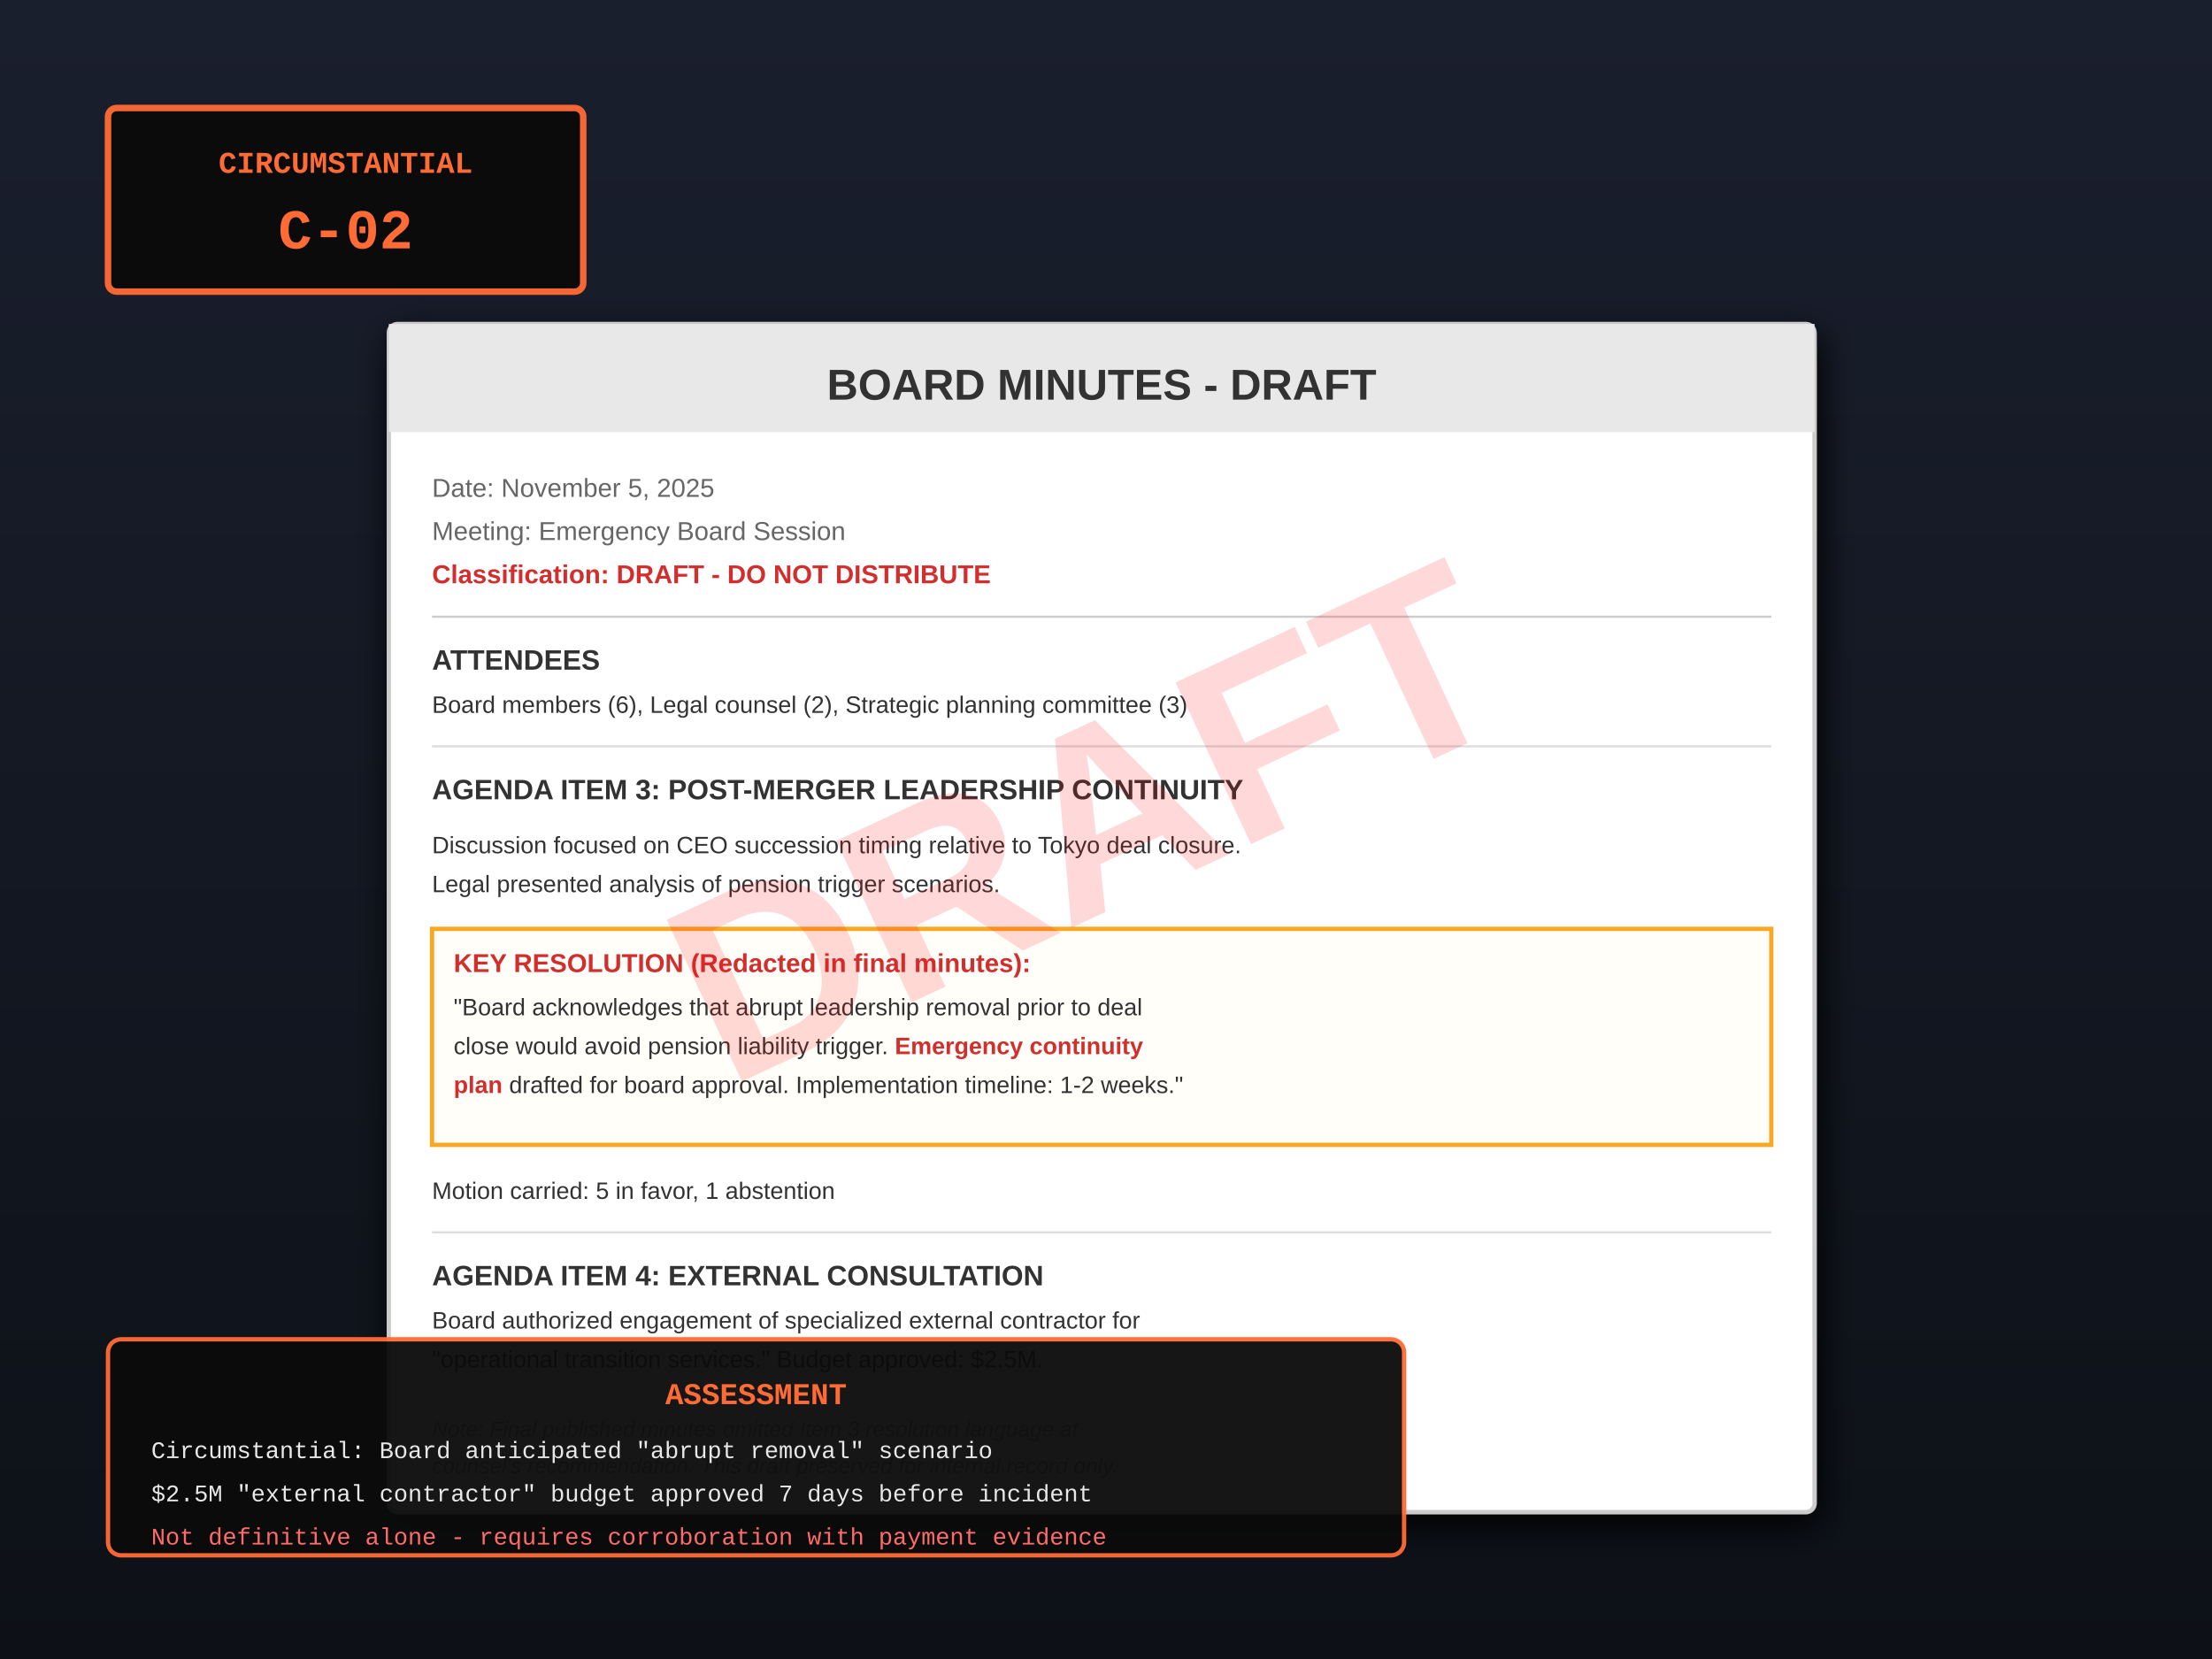
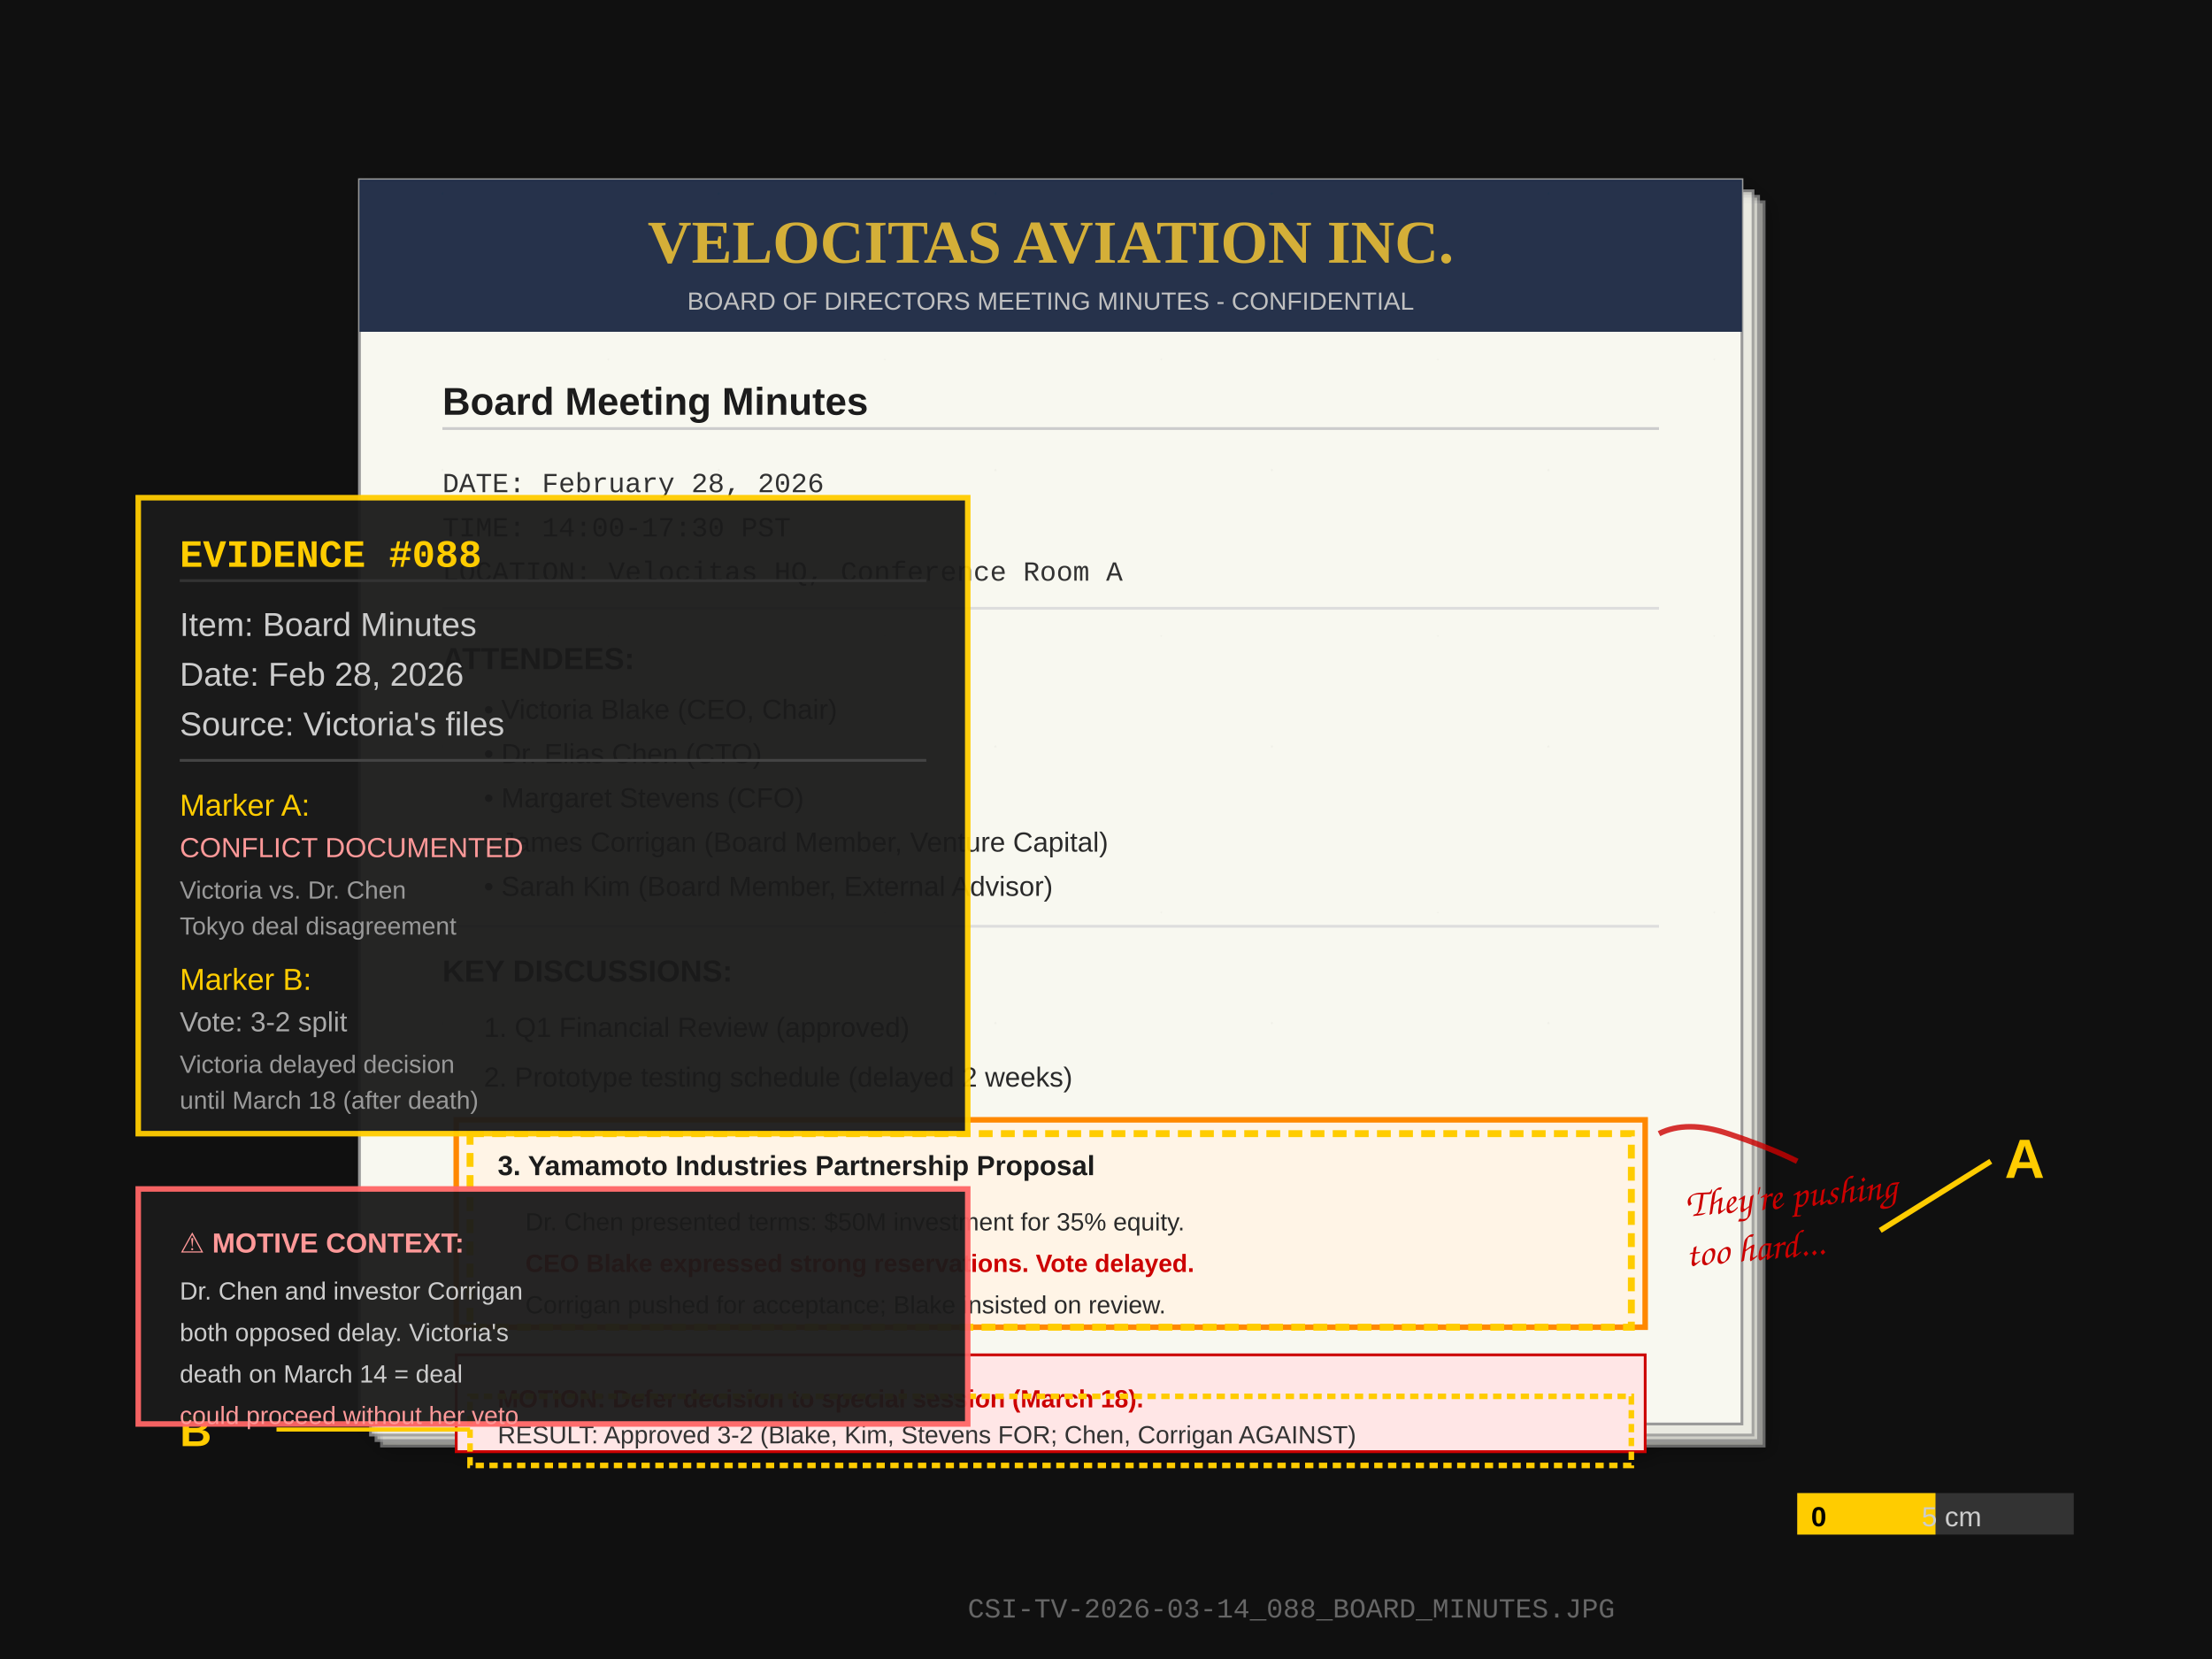
- <svg xmlns="http://www.w3.org/2000/svg" width="1024" height="768" viewBox="0 0 1024 768">
+ <svg xmlns="http://www.w3.org/2000/svg" viewBox="0 0 800 600">
  <defs>
-     <linearGradient id="bg" x1="0%" y1="0%" x2="0%" y2="100%">
-       <stop offset="0%" style="stop-color:#1a1f2e;stop-opacity:1" />
-       <stop offset="100%" style="stop-color:#0d1117;stop-opacity:1" />
-     </linearGradient>
-     <filter id="docShadow">
-       <feGaussianBlur in="SourceAlpha" stdDeviation="8" />
-       <feOffset dx="2" dy="6" />
+     <filter id="shadow">
+       <feGaussianBlur in="SourceAlpha" stdDeviation="3" />
+       <feOffset dx="2" dy="2" result="offsetblur" />
+       <feComponentTransfer>
+         <feFuncA type="linear" slope="0.3" />
+       </feComponentTransfer>
      <feMerge>
        <feMergeNode />
        <feMergeNode in="SourceGraphic" />
      </feMerge>
    </filter>
+     <pattern id="paper" patternUnits="userSpaceOnUse" width="100" height="100">
+       <rect width="100" height="100" fill="#f8f8f0" />
+       <circle cx="20" cy="30" r="0.3" fill="#e8e8e0" opacity="0.5" />
+       <circle cx="60" cy="70" r="0.4" fill="#e8e8e0" opacity="0.5" />
+     </pattern>
  </defs>
-   <rect width="1024" height="768" fill="url(#bg)" />
-   <rect x="50" y="50" width="220" height="85" rx="4" fill="#0a0a0a" stroke="#ff6b35" stroke-width="3" opacity="0.95" />
-   <text x="160" y="80" fill="#ff6b35" font-family="'Courier New', monospace" font-size="14" font-weight="bold" text-anchor="middle">CIRCUMSTANTIAL</text>
-   <text x="160" y="115" fill="#ff6b35" font-family="'Courier New', monospace" font-size="26" font-weight="bold" text-anchor="middle">C-02</text>
-   <g filter="url(#docShadow)">
-     <rect x="180" y="150" width="660" height="550" rx="4" fill="#ffffff" stroke="#ccc" stroke-width="2" />
-     <rect x="180" y="150" width="660" height="50" fill="#e8e8e8" />
-     <text x="510" y="185" fill="#333" font-family="Arial" font-size="20" font-weight="bold" text-anchor="middle">BOARD MINUTES - DRAFT</text>
-     <text x="200" y="230" fill="#666" font-family="Arial" font-size="12">Date: November 5, 2025</text>
-     <text x="200" y="250" fill="#666" font-family="Arial" font-size="12">Meeting: Emergency Board Session</text>
-     <text x="200" y="270" fill="#d32f2f" font-family="Arial" font-size="12" font-weight="bold">Classification: DRAFT - DO NOT DISTRIBUTE</text>
-     <rect x="200" y="285" width="620" height="1" fill="#ccc" />
-     <text x="200" y="310" fill="#333" font-family="Arial" font-size="13" font-weight="bold">ATTENDEES</text>
-     <text x="200" y="330" fill="#333" font-family="Arial" font-size="11">Board members (6), Legal counsel (2), Strategic planning committee (3)</text>
-     <rect x="200" y="345" width="620" height="1" fill="#ddd" />
-     <text x="200" y="370" fill="#333" font-family="Arial" font-size="13" font-weight="bold">AGENDA ITEM 3: POST-MERGER LEADERSHIP CONTINUITY</text>
-     <text x="200" y="395" fill="#333" font-family="Arial" font-size="11">Discussion focused on CEO succession timing relative to Tokyo deal closure.</text>
-     <text x="200" y="413" fill="#333" font-family="Arial" font-size="11">Legal presented analysis of pension trigger scenarios.</text>
-     <rect x="200" y="430" width="620" height="100" fill="#fffef8" stroke="#f9a825" stroke-width="2" />
-     <text x="210" y="450" fill="#d32f2f" font-family="Arial" font-size="12" font-weight="bold">KEY RESOLUTION (Redacted in final minutes):</text>
-     <text x="210" y="470" fill="#333" font-family="Arial" font-size="11">"Board acknowledges that abrupt leadership removal prior to deal</text>
-     <text x="210" y="488" fill="#333" font-family="Arial" font-size="11">close would avoid pension liability trigger. <tspan font-weight="bold" fill="#d32f2f">Emergency continuity</tspan>
-     </text>
-     <text x="210" y="506" fill="#333" font-family="Arial" font-size="11">
-       <tspan font-weight="bold" fill="#d32f2f">plan</tspan> drafted for board approval. Implementation timeline: 1-2 weeks."</text>
-     <text x="200" y="555" fill="#333" font-family="Arial" font-size="11">Motion carried: 5 in favor, 1 abstention</text>
-     <rect x="200" y="570" width="620" height="1" fill="#ddd" />
-     <text x="200" y="595" fill="#333" font-family="Arial" font-size="13" font-weight="bold">AGENDA ITEM 4: EXTERNAL CONSULTATION</text>
-     <text x="200" y="615" fill="#333" font-family="Arial" font-size="11">Board authorized engagement of specialized external contractor for</text>
-     <text x="200" y="633" fill="#333" font-family="Arial" font-size="11">"operational transition services." Budget approved: $2.5M.</text>
-     <text x="200" y="665" fill="#999" font-family="Arial" font-size="10" font-style="italic">Note: Final published minutes omitted Item 3 resolution language at</text>
-     <text x="200" y="682" fill="#999" font-family="Arial" font-size="10" font-style="italic">counsel's recommendation. This draft preserved for internal record only.</text>
+   <rect width="800" height="600" fill="#0a0a0a" />
+   <rect x="0" y="0" width="800" height="600" fill="#1a1a1a" opacity="0.4" />
+   <g filter="url(#shadow)">
+     <rect x="138" y="73" width="500" height="450" fill="#e0e0d8" stroke="#999" stroke-width="1" opacity="0.6" />
+     <rect x="136" y="71" width="500" height="450" fill="#e8e8e0" stroke="#999" stroke-width="1" opacity="0.7" />
+     <rect x="134" y="69" width="500" height="450" fill="#f0f0e8" stroke="#999" stroke-width="1" opacity="0.8" />
+     <rect x="130" y="65" width="500" height="450" fill="url(#paper)" stroke="#999" stroke-width="1" />
+     <rect x="130" y="65" width="500" height="55" fill="#1a2844" opacity="0.95" />
+     <text x="380" y="95" font-family="Times New Roman, serif" font-size="22" font-weight="bold" fill="#d4af37" text-anchor="middle">VELOCITAS AVIATION INC.</text>
+     <text x="380" y="112" font-family="Arial, sans-serif" font-size="9" fill="#c0c0c0" text-anchor="middle">BOARD OF DIRECTORS MEETING MINUTES - CONFIDENTIAL</text>
+     <text x="160" y="150" font-family="Arial, sans-serif" font-size="14" font-weight="bold" fill="#1a1a1a">Board Meeting Minutes</text>
+     <line x1="160" y1="155" x2="600" y2="155" stroke="#ccc" stroke-width="1" />
+     <text x="160" y="178" font-family="Courier New, monospace" font-size="10" fill="#333">DATE: February 28, 2026</text>
+     <text x="160" y="194" font-family="Courier New, monospace" font-size="10" fill="#333">TIME: 14:00-17:30 PST</text>
+     <text x="160" y="210" font-family="Courier New, monospace" font-size="10" fill="#333">LOCATION: Velocitas HQ, Conference Room A</text>
+     <line x1="160" y1="220" x2="600" y2="220" stroke="#ddd" stroke-width="1" />
+     <text x="160" y="242" font-family="Arial, sans-serif" font-size="11" font-weight="bold" fill="#1a1a1a">ATTENDEES:</text>
+     <text x="175" y="260" font-family="Arial, sans-serif" font-size="10" fill="#2a2a2a">• Victoria Blake (CEO, Chair)</text>
+     <text x="175" y="276" font-family="Arial, sans-serif" font-size="10" fill="#2a2a2a">• Dr. Elias Chen (CTO)</text>
+     <text x="175" y="292" font-family="Arial, sans-serif" font-size="10" fill="#2a2a2a">• Margaret Stevens (CFO)</text>
+     <text x="175" y="308" font-family="Arial, sans-serif" font-size="10" fill="#2a2a2a">• James Corrigan (Board Member, Venture Capital)</text>
+     <text x="175" y="324" font-family="Arial, sans-serif" font-size="10" fill="#2a2a2a">• Sarah Kim (Board Member, External Advisor)</text>
+     <line x1="160" y1="335" x2="600" y2="335" stroke="#ddd" stroke-width="1" />
+     <text x="160" y="355" font-family="Arial, sans-serif" font-size="11" font-weight="bold" fill="#1a1a1a">KEY DISCUSSIONS:</text>
+     <text x="175" y="375" font-family="Arial, sans-serif" font-size="10" fill="#2a2a2a">1. Q1 Financial Review (approved)</text>
+     <text x="175" y="393" font-family="Arial, sans-serif" font-size="10" fill="#2a2a2a">2. Prototype testing schedule (delayed 2 weeks)</text>
+     <rect x="165" y="405" width="430" height="75" fill="#fff4e6" stroke="#ff8800" stroke-width="2" />
+     <text x="180" y="425" font-family="Arial, sans-serif" font-size="10" fill="#1a1a1a" font-weight="bold">3. Yamamoto Industries Partnership Proposal</text>
+     <text x="190" y="445" font-family="Arial, sans-serif" font-size="9" fill="#2a2a2a">Dr. Chen presented terms: $50M investment for 35% equity.</text>
+     <text x="190" y="460" font-family="Arial, sans-serif" font-size="9" fill="#cc0000" font-weight="bold">CEO Blake expressed strong reservations. Vote delayed.</text>
+     <text x="190" y="475" font-family="Arial, sans-serif" font-size="9" fill="#2a2a2a">Corrigan pushed for acceptance; Blake insisted on review.</text>
+     <rect x="165" y="490" width="430" height="35" fill="#ffe6e6" stroke="#cc0000" stroke-width="1" />
+     <text x="180" y="509" font-family="Arial, sans-serif" font-size="9" fill="#cc0000" font-weight="bold">MOTION: Defer decision to special session (March 18).</text>
+     <text x="180" y="522" font-family="Arial, sans-serif" font-size="9" fill="#333">RESULT: Approved 3-2 (Blake, Kim, Stevens FOR; Chen, Corrigan AGAINST)</text>
  </g>
-   <g opacity="0.15" transform="rotate(-25 512 400)">
-     <text x="512" y="420" fill="#ff0000" font-family="Arial" font-size="120" font-weight="bold" text-anchor="middle">DRAFT</text>
+   <g>
+     <path d="M 600 410 Q 610 405 625 410 Q 640 415 650 420" fill="none" stroke="#cc0000" stroke-width="2" opacity="0.8" />
+     <text x="610" y="440" font-family="Brush Script MT, cursive" font-size="14" fill="#cc0000" transform="rotate(-5 610 440)">They're pushing</text>
+     <text x="610" y="458" font-family="Brush Script MT, cursive" font-size="14" fill="#cc0000" transform="rotate(-5 610 458)">too hard...</text>
  </g>
-   <rect x="50" y="620" width="600" height="100" rx="6" fill="#0a0a0a" stroke="#ff6b35" stroke-width="2" opacity="0.95" />
-   <text x="350" y="650" fill="#ff6b35" font-family="'Courier New', monospace" font-size="14" font-weight="bold" text-anchor="middle">ASSESSMENT</text>
-   <text x="70" y="675" fill="#e8e8e8" font-family="'Courier New', monospace" font-size="11">Circumstantial: Board anticipated "abrupt removal" scenario</text>
-   <text x="70" y="695" fill="#e8e8e8" font-family="'Courier New', monospace" font-size="11">$2.5M "external contractor" budget approved 7 days before incident</text>
-   <text x="70" y="715" fill="#ff6b6b" font-family="'Courier New', monospace" font-size="11">Not definitive alone - requires corroboration with payment evidence</text>
+   <g>
+     <rect x="170" y="410" width="420" height="70" fill="none" stroke="#ffcc00" stroke-width="2.5" stroke-dasharray="5,3" />
+     <line x1="680" y1="445" x2="720" y2="420" stroke="#ffcc00" stroke-width="2" />
+     <text x="725" y="426" font-family="Arial, sans-serif" font-size="20" font-weight="bold" fill="#ffcc00">A</text>
+     <rect x="170" y="505" width="420" height="25" fill="none" stroke="#ffcc00" stroke-width="2" stroke-dasharray="3,2" />
+     <line x1="100" y1="517" x2="170" y2="517" stroke="#ffcc00" stroke-width="1.5" />
+     <text x="65" y="523" font-family="Arial, sans-serif" font-size="16" font-weight="bold" fill="#ffcc00">B</text>
+   </g>
+   <g>
+     <rect x="50" y="180" width="300" height="230" fill="#1a1a1a" stroke="#ffcc00" stroke-width="2" opacity="0.95" />
+     <text x="65" y="205" font-family="Courier New, monospace" font-size="14" font-weight="bold" fill="#ffcc00">EVIDENCE #088</text>
+     <line x1="65" y1="210" x2="335" y2="210" stroke="#333" stroke-width="1" />
+     <text x="65" y="230" font-family="Arial, sans-serif" font-size="12" fill="#ccc">Item: Board Minutes</text>
+     <text x="65" y="248" font-family="Arial, sans-serif" font-size="12" fill="#ccc">Date: Feb 28, 2026</text>
+     <text x="65" y="266" font-family="Arial, sans-serif" font-size="12" fill="#ccc">Source: Victoria's files</text>
+     <line x1="65" y1="275" x2="335" y2="275" stroke="#444" stroke-width="1" />
+     <text x="65" y="295" font-family="Arial, sans-serif" font-size="11" fill="#ffcc00">Marker A:</text>
+     <text x="65" y="310" font-family="Arial, sans-serif" font-size="10" fill="#ff9999">CONFLICT DOCUMENTED</text>
+     <text x="65" y="325" font-family="Arial, sans-serif" font-size="9" fill="#999">Victoria vs. Dr. Chen</text>
+     <text x="65" y="338" font-family="Arial, sans-serif" font-size="9" fill="#999">Tokyo deal disagreement</text>
+     <text x="65" y="358" font-family="Arial, sans-serif" font-size="11" fill="#ffcc00">Marker B:</text>
+     <text x="65" y="373" font-family="Arial, sans-serif" font-size="10" fill="#aaa">Vote: 3-2 split</text>
+     <text x="65" y="388" font-family="Arial, sans-serif" font-size="9" fill="#999">Victoria delayed decision</text>
+     <text x="65" y="401" font-family="Arial, sans-serif" font-size="9" fill="#999">until March 18 (after death)</text>
+   </g>
+   <g>
+     <rect x="50" y="430" width="300" height="85" fill="#1a1a1a" stroke="#ff6666" stroke-width="2" opacity="0.95" />
+     <text x="65" y="453" font-family="Arial, sans-serif" font-size="10" fill="#ff9999" font-weight="bold">⚠ MOTIVE CONTEXT:</text>
+     <text x="65" y="470" font-family="Arial, sans-serif" font-size="9" fill="#ccc">Dr. Chen and investor Corrigan</text>
+     <text x="65" y="485" font-family="Arial, sans-serif" font-size="9" fill="#ccc">both opposed delay. Victoria's</text>
+     <text x="65" y="500" font-family="Arial, sans-serif" font-size="9" fill="#ccc">death on March 14 = deal</text>
+     <text x="65" y="515" font-family="Arial, sans-serif" font-size="9" fill="#ff9999">could proceed without her veto</text>
+   </g>
+   <g>
+     <rect x="650" y="540" width="100" height="15" fill="#333" />
+     <rect x="650" y="540" width="50" height="15" fill="#ffcc00" />
+     <text x="655" y="552" font-family="Arial, sans-serif" font-size="10" fill="#000" font-weight="bold">0</text>
+     <text x="695" y="552" font-family="Arial, sans-serif" font-size="10" fill="#ccc">5 cm</text>
+   </g>
+   <text x="350" y="585" font-family="Courier New, monospace" font-size="10" fill="#666">CSI-TV-2026-03-14_088_BOARD_MINUTES.JPG</text>
</svg>
